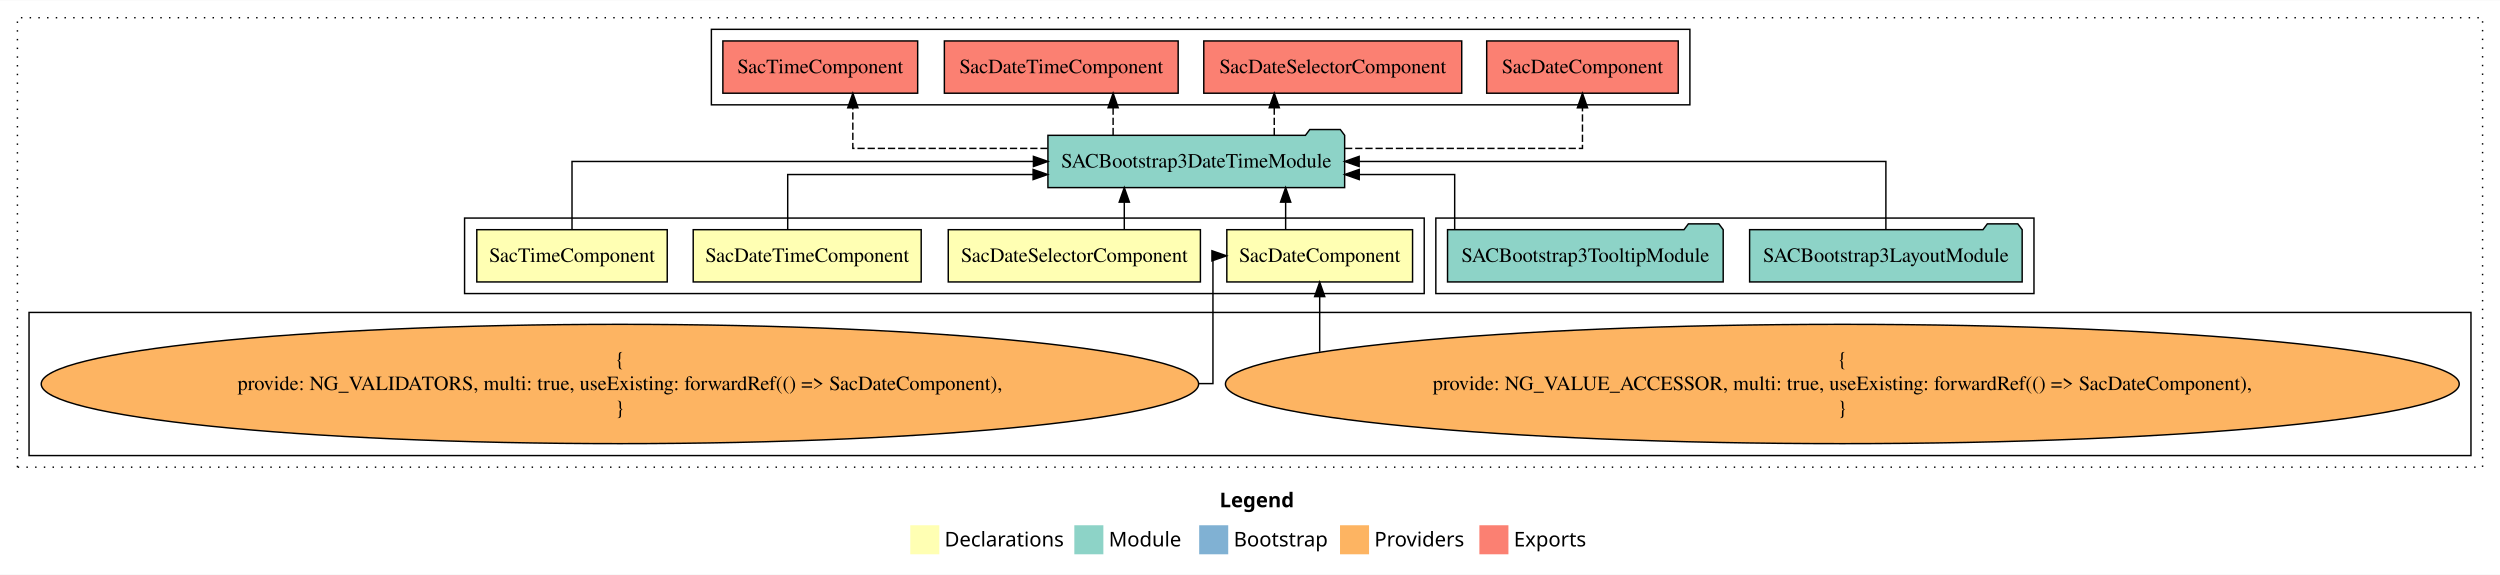
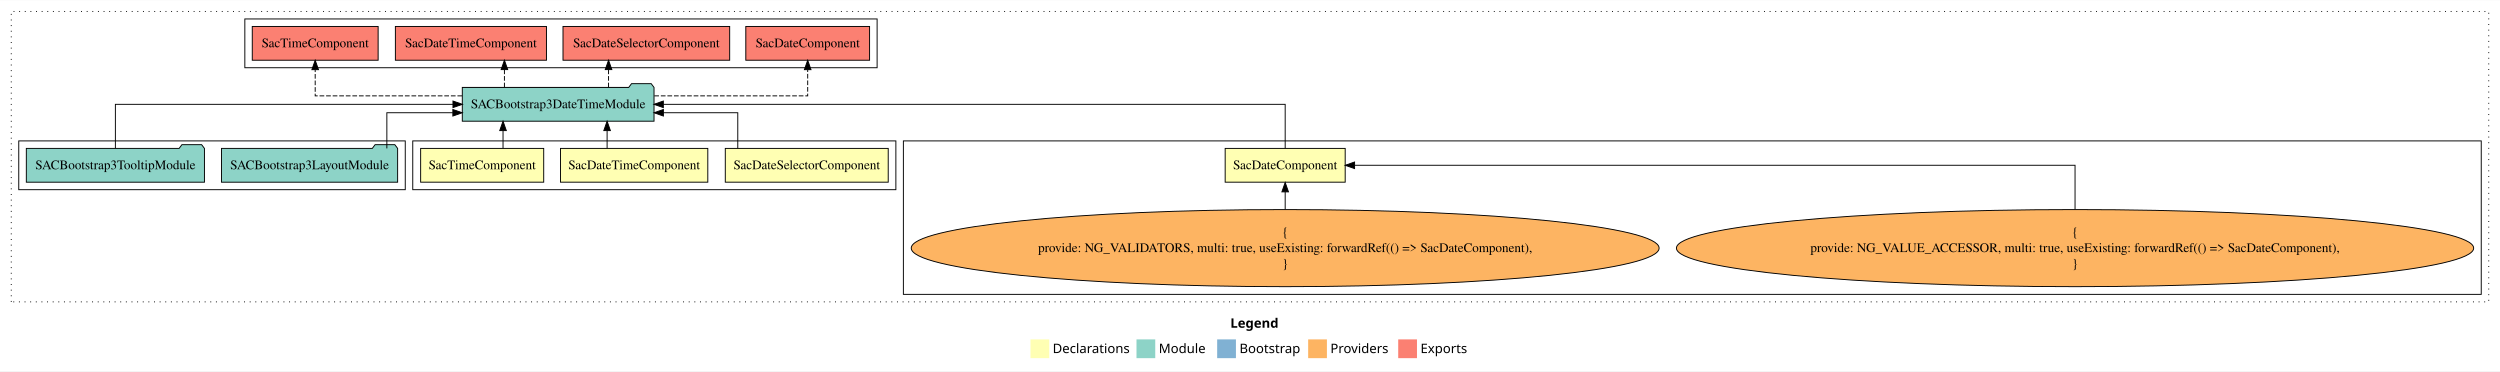
- <svg xmlns="http://www.w3.org/2000/svg" width="1722pt" height="396pt" viewBox="0.00 0.00 1722.00 395.59">
+ <svg xmlns="http://www.w3.org/2000/svg" width="2665pt" height="396pt" viewBox="0.00 0.00 2665.00 395.59">
  <g id="graph0" class="graph" transform="scale(1 1) rotate(0) translate(4 391.59)">
-     <polygon fill="white" stroke="transparent" points="-4,4 -4,-391.59 1718,-391.59 1718,4 -4,4" />
-     <text text-anchor="start" x="836.01" y="-42.4" font-family="Times-12" font-weight="bold" font-size="14.00">Legend</text>
-     <polygon fill="#ffffb3" stroke="transparent" points="623,-10 623,-30 643,-30 643,-10 623,-10" />
-     <text text-anchor="start" x="646.63" y="-15.4" font-family="Times-12" font-size="14.00">  Declarations</text>
-     <polygon fill="#8dd3c7" stroke="transparent" points="736,-10 736,-30 756,-30 756,-10 736,-10" />
-     <text text-anchor="start" x="759.73" y="-15.4" font-family="Times-12" font-size="14.00">  Module</text>
-     <polygon fill="#80b1d3" stroke="transparent" points="822,-10 822,-30 842,-30 842,-10 822,-10" />
-     <text text-anchor="start" x="845.78" y="-15.4" font-family="Times-12" font-size="14.00">  Bootstrap</text>
-     <polygon fill="#fdb462" stroke="transparent" points="919,-10 919,-30 939,-30 939,-10 919,-10" />
-     <text text-anchor="start" x="942.67" y="-15.4" font-family="Times-12" font-size="14.00">  Providers</text>
-     <polygon fill="#fb8072" stroke="transparent" points="1015,-10 1015,-30 1035,-30 1035,-10 1015,-10" />
-     <text text-anchor="start" x="1038.73" y="-15.4" font-family="Times-12" font-size="14.00">  Exports</text>
+     <polygon fill="white" stroke="transparent" points="-4,4 -4,-391.59 2661,-391.59 2661,4 -4,4" />
+     <text text-anchor="start" x="1307.51" y="-42.4" font-family="Times-12" font-weight="bold" font-size="14.00">Legend</text>
+     <polygon fill="#ffffb3" stroke="transparent" points="1094.5,-10 1094.5,-30 1114.5,-30 1114.5,-10 1094.5,-10" />
+     <text text-anchor="start" x="1118.13" y="-15.4" font-family="Times-12" font-size="14.00">  Declarations</text>
+     <polygon fill="#8dd3c7" stroke="transparent" points="1207.5,-10 1207.5,-30 1227.5,-30 1227.5,-10 1207.5,-10" />
+     <text text-anchor="start" x="1231.23" y="-15.4" font-family="Times-12" font-size="14.00">  Module</text>
+     <polygon fill="#80b1d3" stroke="transparent" points="1293.5,-10 1293.5,-30 1313.5,-30 1313.5,-10 1293.5,-10" />
+     <text text-anchor="start" x="1317.28" y="-15.4" font-family="Times-12" font-size="14.00">  Bootstrap</text>
+     <polygon fill="#fdb462" stroke="transparent" points="1390.5,-10 1390.5,-30 1410.5,-30 1410.5,-10 1390.5,-10" />
+     <text text-anchor="start" x="1414.17" y="-15.4" font-family="Times-12" font-size="14.00">  Providers</text>
+     <polygon fill="#fb8072" stroke="transparent" points="1486.5,-10 1486.5,-30 1506.5,-30 1506.5,-10 1486.5,-10" />
+     <text text-anchor="start" x="1510.23" y="-15.4" font-family="Times-12" font-size="14.00">  Exports</text>
    <g id="clust1" class="cluster">
-       <polygon fill="none" stroke="black" stroke-dasharray="1,5" points="8,-70 8,-379.59 1706,-379.59 1706,-70 8,-70" />
+       <polygon fill="none" stroke="black" stroke-dasharray="1,5" points="8,-70 8,-379.59 2649,-379.59 2649,-70 8,-70" />
+     </g>
+     <g id="clust3" class="cluster">
+       <polygon fill="none" stroke="black" points="959,-78 959,-241.59 2641,-241.59 2641,-78 959,-78" />
+     </g>
+     <g id="clust8" class="cluster">
+       <polygon fill="none" stroke="black" points="257,-319.59 257,-371.59 931,-371.59 931,-319.59 257,-319.59" />
    </g>
    <g id="clust2" class="cluster">
-       <polygon fill="none" stroke="black" points="316,-189.59 316,-241.59 977,-241.59 977,-189.59 316,-189.59" />
+       <polygon fill="none" stroke="black" points="436,-189.59 436,-241.59 951,-241.59 951,-189.59 436,-189.59" />
    </g>
    <g id="clust7" class="cluster">
-       <polygon fill="none" stroke="black" points="985,-189.59 985,-241.59 1397,-241.59 1397,-189.59 985,-189.59" />
-     </g>
-     <g id="clust3" class="cluster">
-       <polygon fill="none" stroke="black" points="16,-78 16,-176.59 1698,-176.59 1698,-78 16,-78" />
-     </g>
-     <g id="clust8" class="cluster">
-       <polygon fill="none" stroke="black" points="486,-319.59 486,-371.59 1160,-371.59 1160,-319.59 486,-319.59" />
+       <polygon fill="none" stroke="black" points="16,-189.59 16,-241.59 428,-241.59 428,-189.59 16,-189.59" />
    </g>
    <g id="node1" class="node">
-       <polygon fill="#ffffb3" stroke="black" points="968.97,-233.59 841.03,-233.59 841.03,-197.59 968.97,-197.59 968.97,-233.59" />
-       <text text-anchor="middle" x="905" y="-211.39" font-family="Times,serif" font-size="14.00">SacDateComponent</text>
+       <polygon fill="#ffffb3" stroke="black" points="1429.97,-233.59 1302.03,-233.59 1302.03,-197.59 1429.97,-197.59 1429.97,-233.59" />
+       <text text-anchor="middle" x="1366" y="-211.39" font-family="Times,serif" font-size="14.00">SacDateComponent</text>
    </g>
    <g id="node5" class="node">
-       <polygon fill="#8dd3c7" stroke="black" points="922.19,-298.59 919.19,-302.59 898.19,-302.59 895.19,-298.59 717.81,-298.59 717.81,-262.59 922.19,-262.59 922.19,-298.59" />
-       <text text-anchor="middle" x="820" y="-276.39" font-family="Times,serif" font-size="14.00">SACBootstrap3DateTimeModule</text>
+       <polygon fill="#8dd3c7" stroke="black" points="693.19,-298.59 690.19,-302.59 669.19,-302.59 666.19,-298.59 488.81,-298.59 488.81,-262.59 693.19,-262.59 693.19,-298.59" />
+       <text text-anchor="middle" x="591" y="-276.39" font-family="Times,serif" font-size="14.00">SACBootstrap3DateTimeModule</text>
    </g>
    <g id="edge1" class="edge">
-       <path fill="none" stroke="black" d="M881.55,-233.7C881.55,-233.7 881.55,-252.58 881.55,-252.58" />
-       <polygon fill="black" stroke="black" points="878.05,-252.58 881.55,-262.58 885.05,-252.58 878.05,-252.58" />
+       <path fill="none" stroke="black" d="M1366,-233.7C1366,-252.93 1366,-280.59 1366,-280.59 1366,-280.59 703.11,-280.59 703.11,-280.59" />
+       <polygon fill="black" stroke="black" points="703.11,-277.09 693.11,-280.59 703.11,-284.09 703.11,-277.09" />
    </g>
    <g id="node2" class="node">
-       <polygon fill="#ffffb3" stroke="black" points="822.84,-233.59 649.16,-233.59 649.16,-197.59 822.84,-197.59 822.84,-233.59" />
-       <text text-anchor="middle" x="736" y="-211.39" font-family="Times,serif" font-size="14.00">SacDateSelectorComponent</text>
+       <polygon fill="#ffffb3" stroke="black" points="942.84,-233.59 769.16,-233.59 769.16,-197.59 942.84,-197.59 942.84,-233.59" />
+       <text text-anchor="middle" x="856" y="-211.39" font-family="Times,serif" font-size="14.00">SacDateSelectorComponent</text>
    </g>
    <g id="edge4" class="edge">
-       <path fill="none" stroke="black" d="M770.41,-233.7C770.41,-233.7 770.41,-252.58 770.41,-252.58" />
-       <polygon fill="black" stroke="black" points="766.91,-252.58 770.41,-262.58 773.91,-252.58 766.91,-252.58" />
+       <path fill="none" stroke="black" d="M782.47,-233.62C782.47,-249.99 782.47,-271.59 782.47,-271.59 782.47,-271.59 703.18,-271.59 703.18,-271.59" />
+       <polygon fill="black" stroke="black" points="703.18,-268.09 693.18,-271.59 703.18,-275.09 703.18,-268.09" />
    </g>
    <g id="node3" class="node">
-       <polygon fill="#ffffb3" stroke="black" points="630.52,-233.59 473.48,-233.59 473.48,-197.59 630.52,-197.59 630.52,-233.59" />
-       <text text-anchor="middle" x="552" y="-211.39" font-family="Times,serif" font-size="14.00">SacDateTimeComponent</text>
+       <polygon fill="#ffffb3" stroke="black" points="750.52,-233.59 593.48,-233.59 593.48,-197.59 750.52,-197.59 750.52,-233.59" />
+       <text text-anchor="middle" x="672" y="-211.39" font-family="Times,serif" font-size="14.00">SacDateTimeComponent</text>
    </g>
    <g id="edge5" class="edge">
-       <path fill="none" stroke="black" d="M538.57,-233.62C538.57,-249.99 538.57,-271.59 538.57,-271.59 538.57,-271.59 707.6,-271.59 707.6,-271.59" />
-       <polygon fill="black" stroke="black" points="707.6,-275.09 717.6,-271.59 707.6,-268.09 707.6,-275.09" />
+       <path fill="none" stroke="black" d="M643.17,-233.7C643.17,-233.7 643.17,-252.58 643.17,-252.58" />
+       <polygon fill="black" stroke="black" points="639.67,-252.58 643.17,-262.58 646.67,-252.58 639.67,-252.58" />
    </g>
    <g id="node4" class="node">
-       <polygon fill="#ffffb3" stroke="black" points="455.59,-233.59 324.41,-233.59 324.41,-197.59 455.59,-197.59 455.59,-233.59" />
-       <text text-anchor="middle" x="390" y="-211.39" font-family="Times,serif" font-size="14.00">SacTimeComponent</text>
+       <polygon fill="#ffffb3" stroke="black" points="575.59,-233.59 444.41,-233.59 444.41,-197.59 575.59,-197.59 575.59,-233.59" />
+       <text text-anchor="middle" x="510" y="-211.39" font-family="Times,serif" font-size="14.00">SacTimeComponent</text>
    </g>
    <g id="edge6" class="edge">
-       <path fill="none" stroke="black" d="M390,-233.7C390,-252.93 390,-280.59 390,-280.59 390,-280.59 707.82,-280.59 707.82,-280.59" />
-       <polygon fill="black" stroke="black" points="707.82,-284.09 717.82,-280.59 707.82,-277.09 707.82,-284.09" />
+       <path fill="none" stroke="black" d="M532.23,-233.7C532.23,-233.7 532.23,-252.58 532.23,-252.58" />
+       <polygon fill="black" stroke="black" points="528.73,-252.58 532.23,-262.58 535.73,-252.58 528.73,-252.58" />
    </g>
    <g id="node10" class="node">
-       <polygon fill="#fb8072" stroke="black" points="1151.97,-363.59 1020.03,-363.59 1020.03,-327.59 1151.97,-327.59 1151.97,-363.59" />
-       <text text-anchor="middle" x="1086" y="-341.39" font-family="Times,serif" font-size="14.00">SacDateComponent </text>
+       <polygon fill="#fb8072" stroke="black" points="922.97,-363.59 791.03,-363.59 791.03,-327.59 922.97,-327.59 922.97,-363.59" />
+       <text text-anchor="middle" x="857" y="-341.39" font-family="Times,serif" font-size="14.00">SacDateComponent </text>
    </g>
    <g id="edge9" class="edge">
-       <path fill="none" stroke="black" stroke-dasharray="5,2" d="M922.46,-289.59C997.4,-289.59 1086,-289.59 1086,-289.59 1086,-289.59 1086,-317.56 1086,-317.56" />
-       <polygon fill="black" stroke="black" points="1082.5,-317.56 1086,-327.56 1089.5,-317.56 1082.5,-317.56" />
+       <path fill="none" stroke="black" stroke-dasharray="5,2" d="M693.46,-289.59C768.4,-289.59 857,-289.59 857,-289.59 857,-289.59 857,-317.56 857,-317.56" />
+       <polygon fill="black" stroke="black" points="853.5,-317.56 857,-327.56 860.5,-317.56 853.5,-317.56" />
    </g>
    <g id="node11" class="node">
-       <polygon fill="#fb8072" stroke="black" points="1002.84,-363.59 825.16,-363.59 825.16,-327.59 1002.84,-327.59 1002.84,-363.59" />
-       <text text-anchor="middle" x="914" y="-341.39" font-family="Times,serif" font-size="14.00">SacDateSelectorComponent </text>
+       <polygon fill="#fb8072" stroke="black" points="773.84,-363.59 596.16,-363.59 596.16,-327.59 773.84,-327.59 773.84,-363.59" />
+       <text text-anchor="middle" x="685" y="-341.39" font-family="Times,serif" font-size="14.00">SacDateSelectorComponent </text>
    </g>
    <g id="edge10" class="edge">
-       <path fill="none" stroke="black" stroke-dasharray="5,2" d="M873.71,-298.7C873.71,-298.7 873.71,-317.58 873.71,-317.58" />
-       <polygon fill="black" stroke="black" points="870.21,-317.58 873.71,-327.58 877.21,-317.58 870.21,-317.58" />
+       <path fill="none" stroke="black" stroke-dasharray="5,2" d="M644.71,-298.7C644.71,-298.7 644.71,-317.58 644.71,-317.58" />
+       <polygon fill="black" stroke="black" points="641.21,-317.58 644.71,-327.58 648.21,-317.58 641.21,-317.58" />
    </g>
    <g id="node12" class="node">
-       <polygon fill="#fb8072" stroke="black" points="807.52,-363.59 646.48,-363.59 646.48,-327.59 807.52,-327.59 807.52,-363.59" />
-       <text text-anchor="middle" x="727" y="-341.39" font-family="Times,serif" font-size="14.00">SacDateTimeComponent </text>
+       <polygon fill="#fb8072" stroke="black" points="578.52,-363.59 417.48,-363.59 417.48,-327.59 578.52,-327.59 578.52,-363.59" />
+       <text text-anchor="middle" x="498" y="-341.39" font-family="Times,serif" font-size="14.00">SacDateTimeComponent </text>
    </g>
    <g id="edge11" class="edge">
-       <path fill="none" stroke="black" stroke-dasharray="5,2" d="M762.71,-298.7C762.71,-298.7 762.71,-317.58 762.71,-317.58" />
-       <polygon fill="black" stroke="black" points="759.21,-317.58 762.71,-327.58 766.21,-317.58 759.21,-317.58" />
+       <path fill="none" stroke="black" stroke-dasharray="5,2" d="M533.71,-298.7C533.71,-298.7 533.71,-317.58 533.71,-317.58" />
+       <polygon fill="black" stroke="black" points="530.21,-317.58 533.71,-327.58 537.21,-317.58 530.21,-317.58" />
    </g>
    <g id="node13" class="node">
-       <polygon fill="#fb8072" stroke="black" points="628.09,-363.59 493.91,-363.59 493.91,-327.59 628.09,-327.59 628.09,-363.59" />
-       <text text-anchor="middle" x="561" y="-341.39" font-family="Times,serif" font-size="14.00">SacTimeComponent </text>
+       <polygon fill="#fb8072" stroke="black" points="399.09,-363.59 264.91,-363.59 264.91,-327.59 399.09,-327.59 399.09,-363.59" />
+       <text text-anchor="middle" x="332" y="-341.39" font-family="Times,serif" font-size="14.00">SacTimeComponent </text>
    </g>
    <g id="edge12" class="edge">
-       <path fill="none" stroke="black" stroke-dasharray="5,2" d="M717.61,-289.59C653.68,-289.59 583.43,-289.59 583.43,-289.59 583.43,-289.59 583.43,-317.56 583.43,-317.56" />
-       <polygon fill="black" stroke="black" points="579.93,-317.56 583.43,-327.56 586.93,-317.56 579.93,-317.56" />
+       <path fill="none" stroke="black" stroke-dasharray="5,2" d="M488.64,-289.59C416.24,-289.59 332,-289.59 332,-289.59 332,-289.59 332,-317.56 332,-317.56" />
+       <polygon fill="black" stroke="black" points="328.5,-317.56 332,-327.56 335.5,-317.56 328.5,-317.56" />
    </g>
    <g id="node6" class="node">
-       <ellipse fill="#fdb462" stroke="black" cx="1265" cy="-127.3" rx="424.93" ry="41.09" />
-       <text text-anchor="middle" x="1265" y="-139.9" font-family="Times,serif" font-size="14.00">{</text>
-       <text text-anchor="middle" x="1265" y="-123.1" font-family="Times,serif" font-size="14.00">    provide: NG_VALUE_ACCESSOR, multi: true, useExisting: forwardRef(() =&gt; SacDateComponent),</text>
-       <text text-anchor="middle" x="1265" y="-106.3" font-family="Times,serif" font-size="14.00">}</text>
+       <ellipse fill="#fdb462" stroke="black" cx="2208" cy="-127.3" rx="424.93" ry="41.09" />
+       <text text-anchor="middle" x="2208" y="-139.9" font-family="Times,serif" font-size="14.00">{</text>
+       <text text-anchor="middle" x="2208" y="-123.1" font-family="Times,serif" font-size="14.00">    provide: NG_VALUE_ACCESSOR, multi: true, useExisting: forwardRef(() =&gt; SacDateComponent),</text>
+       <text text-anchor="middle" x="2208" y="-106.3" font-family="Times,serif" font-size="14.00">}</text>
    </g>
    <g id="edge2" class="edge">
-       <path fill="none" stroke="black" d="M905,-149.58C905,-149.58 905,-187.48 905,-187.48" />
-       <polygon fill="black" stroke="black" points="901.5,-187.48 905,-197.48 908.5,-187.48 901.5,-187.48" />
+       <path fill="none" stroke="black" d="M2208,-168.6C2208,-191.58 2208,-215.59 2208,-215.59 2208,-215.59 1439.98,-215.59 1439.98,-215.59" />
+       <polygon fill="black" stroke="black" points="1439.98,-212.09 1429.98,-215.59 1439.98,-219.09 1439.98,-212.09" />
    </g>
    <g id="node7" class="node">
-       <ellipse fill="#fdb462" stroke="black" cx="423" cy="-127.3" rx="398.61" ry="41.09" />
-       <text text-anchor="middle" x="423" y="-139.9" font-family="Times,serif" font-size="14.00">{</text>
-       <text text-anchor="middle" x="423" y="-123.1" font-family="Times,serif" font-size="14.00">    provide: NG_VALIDATORS, multi: true, useExisting: forwardRef(() =&gt; SacDateComponent),</text>
-       <text text-anchor="middle" x="423" y="-106.3" font-family="Times,serif" font-size="14.00">}</text>
+       <ellipse fill="#fdb462" stroke="black" cx="1366" cy="-127.3" rx="398.61" ry="41.09" />
+       <text text-anchor="middle" x="1366" y="-139.9" font-family="Times,serif" font-size="14.00">{</text>
+       <text text-anchor="middle" x="1366" y="-123.1" font-family="Times,serif" font-size="14.00">    provide: NG_VALIDATORS, multi: true, useExisting: forwardRef(() =&gt; SacDateComponent),</text>
+       <text text-anchor="middle" x="1366" y="-106.3" font-family="Times,serif" font-size="14.00">}</text>
    </g>
    <g id="edge3" class="edge">
-       <path fill="none" stroke="black" d="M821.78,-127.59C828.04,-127.59 831.48,-127.59 831.48,-127.59 831.48,-127.59 831.48,-215.59 831.48,-215.59 831.48,-215.59 832.41,-215.59 832.41,-215.59" />
-       <polygon fill="black" stroke="black" points="830.79,-219.09 840.79,-215.59 830.79,-212.09 830.79,-219.09" />
+       <path fill="none" stroke="black" d="M1366,-168.6C1366,-168.6 1366,-187.26 1366,-187.26" />
+       <polygon fill="black" stroke="black" points="1362.5,-187.26 1366,-197.26 1369.5,-187.26 1362.5,-187.26" />
    </g>
    <g id="node8" class="node">
-       <polygon fill="#8dd3c7" stroke="black" points="1388.87,-233.59 1385.87,-237.59 1364.87,-237.59 1361.87,-233.59 1201.13,-233.59 1201.13,-197.59 1388.87,-197.59 1388.87,-233.59" />
-       <text text-anchor="middle" x="1295" y="-211.39" font-family="Times,serif" font-size="14.00">SACBootstrap3LayoutModule</text>
+       <polygon fill="#8dd3c7" stroke="black" points="419.87,-233.59 416.87,-237.59 395.87,-237.59 392.87,-233.59 232.13,-233.59 232.13,-197.59 419.87,-197.59 419.87,-233.59" />
+       <text text-anchor="middle" x="326" y="-211.39" font-family="Times,serif" font-size="14.00">SACBootstrap3LayoutModule</text>
    </g>
    <g id="edge7" class="edge">
-       <path fill="none" stroke="black" d="M1295,-233.7C1295,-252.93 1295,-280.59 1295,-280.59 1295,-280.59 932.19,-280.59 932.19,-280.59" />
-       <polygon fill="black" stroke="black" points="932.19,-277.09 922.19,-280.59 932.19,-284.09 932.19,-277.09" />
+       <path fill="none" stroke="black" d="M408.39,-233.62C408.39,-249.99 408.39,-271.59 408.39,-271.59 408.39,-271.59 478.75,-271.59 478.75,-271.59" />
+       <polygon fill="black" stroke="black" points="478.75,-275.09 488.75,-271.59 478.75,-268.09 478.75,-275.09" />
    </g>
    <g id="node9" class="node">
-       <polygon fill="#8dd3c7" stroke="black" points="1182.94,-233.59 1179.94,-237.59 1158.94,-237.59 1155.94,-233.59 993.06,-233.59 993.06,-197.59 1182.94,-197.59 1182.94,-233.59" />
-       <text text-anchor="middle" x="1088" y="-211.39" font-family="Times,serif" font-size="14.00">SACBootstrap3TooltipModule</text>
+       <polygon fill="#8dd3c7" stroke="black" points="213.94,-233.59 210.94,-237.59 189.94,-237.59 186.94,-233.59 24.06,-233.59 24.06,-197.59 213.94,-197.59 213.94,-233.59" />
+       <text text-anchor="middle" x="119" y="-211.39" font-family="Times,serif" font-size="14.00">SACBootstrap3TooltipModule</text>
    </g>
    <g id="edge8" class="edge">
-       <path fill="none" stroke="black" d="M997.98,-233.62C997.98,-249.99 997.98,-271.59 997.98,-271.59 997.98,-271.59 932.24,-271.59 932.24,-271.59" />
-       <polygon fill="black" stroke="black" points="932.24,-268.09 922.24,-271.59 932.24,-275.09 932.24,-268.09" />
+       <path fill="none" stroke="black" d="M119,-233.7C119,-252.93 119,-280.59 119,-280.59 119,-280.59 478.87,-280.59 478.87,-280.59" />
+       <polygon fill="black" stroke="black" points="478.87,-284.09 488.87,-280.59 478.87,-277.09 478.87,-284.09" />
    </g>
  </g>
</svg>
